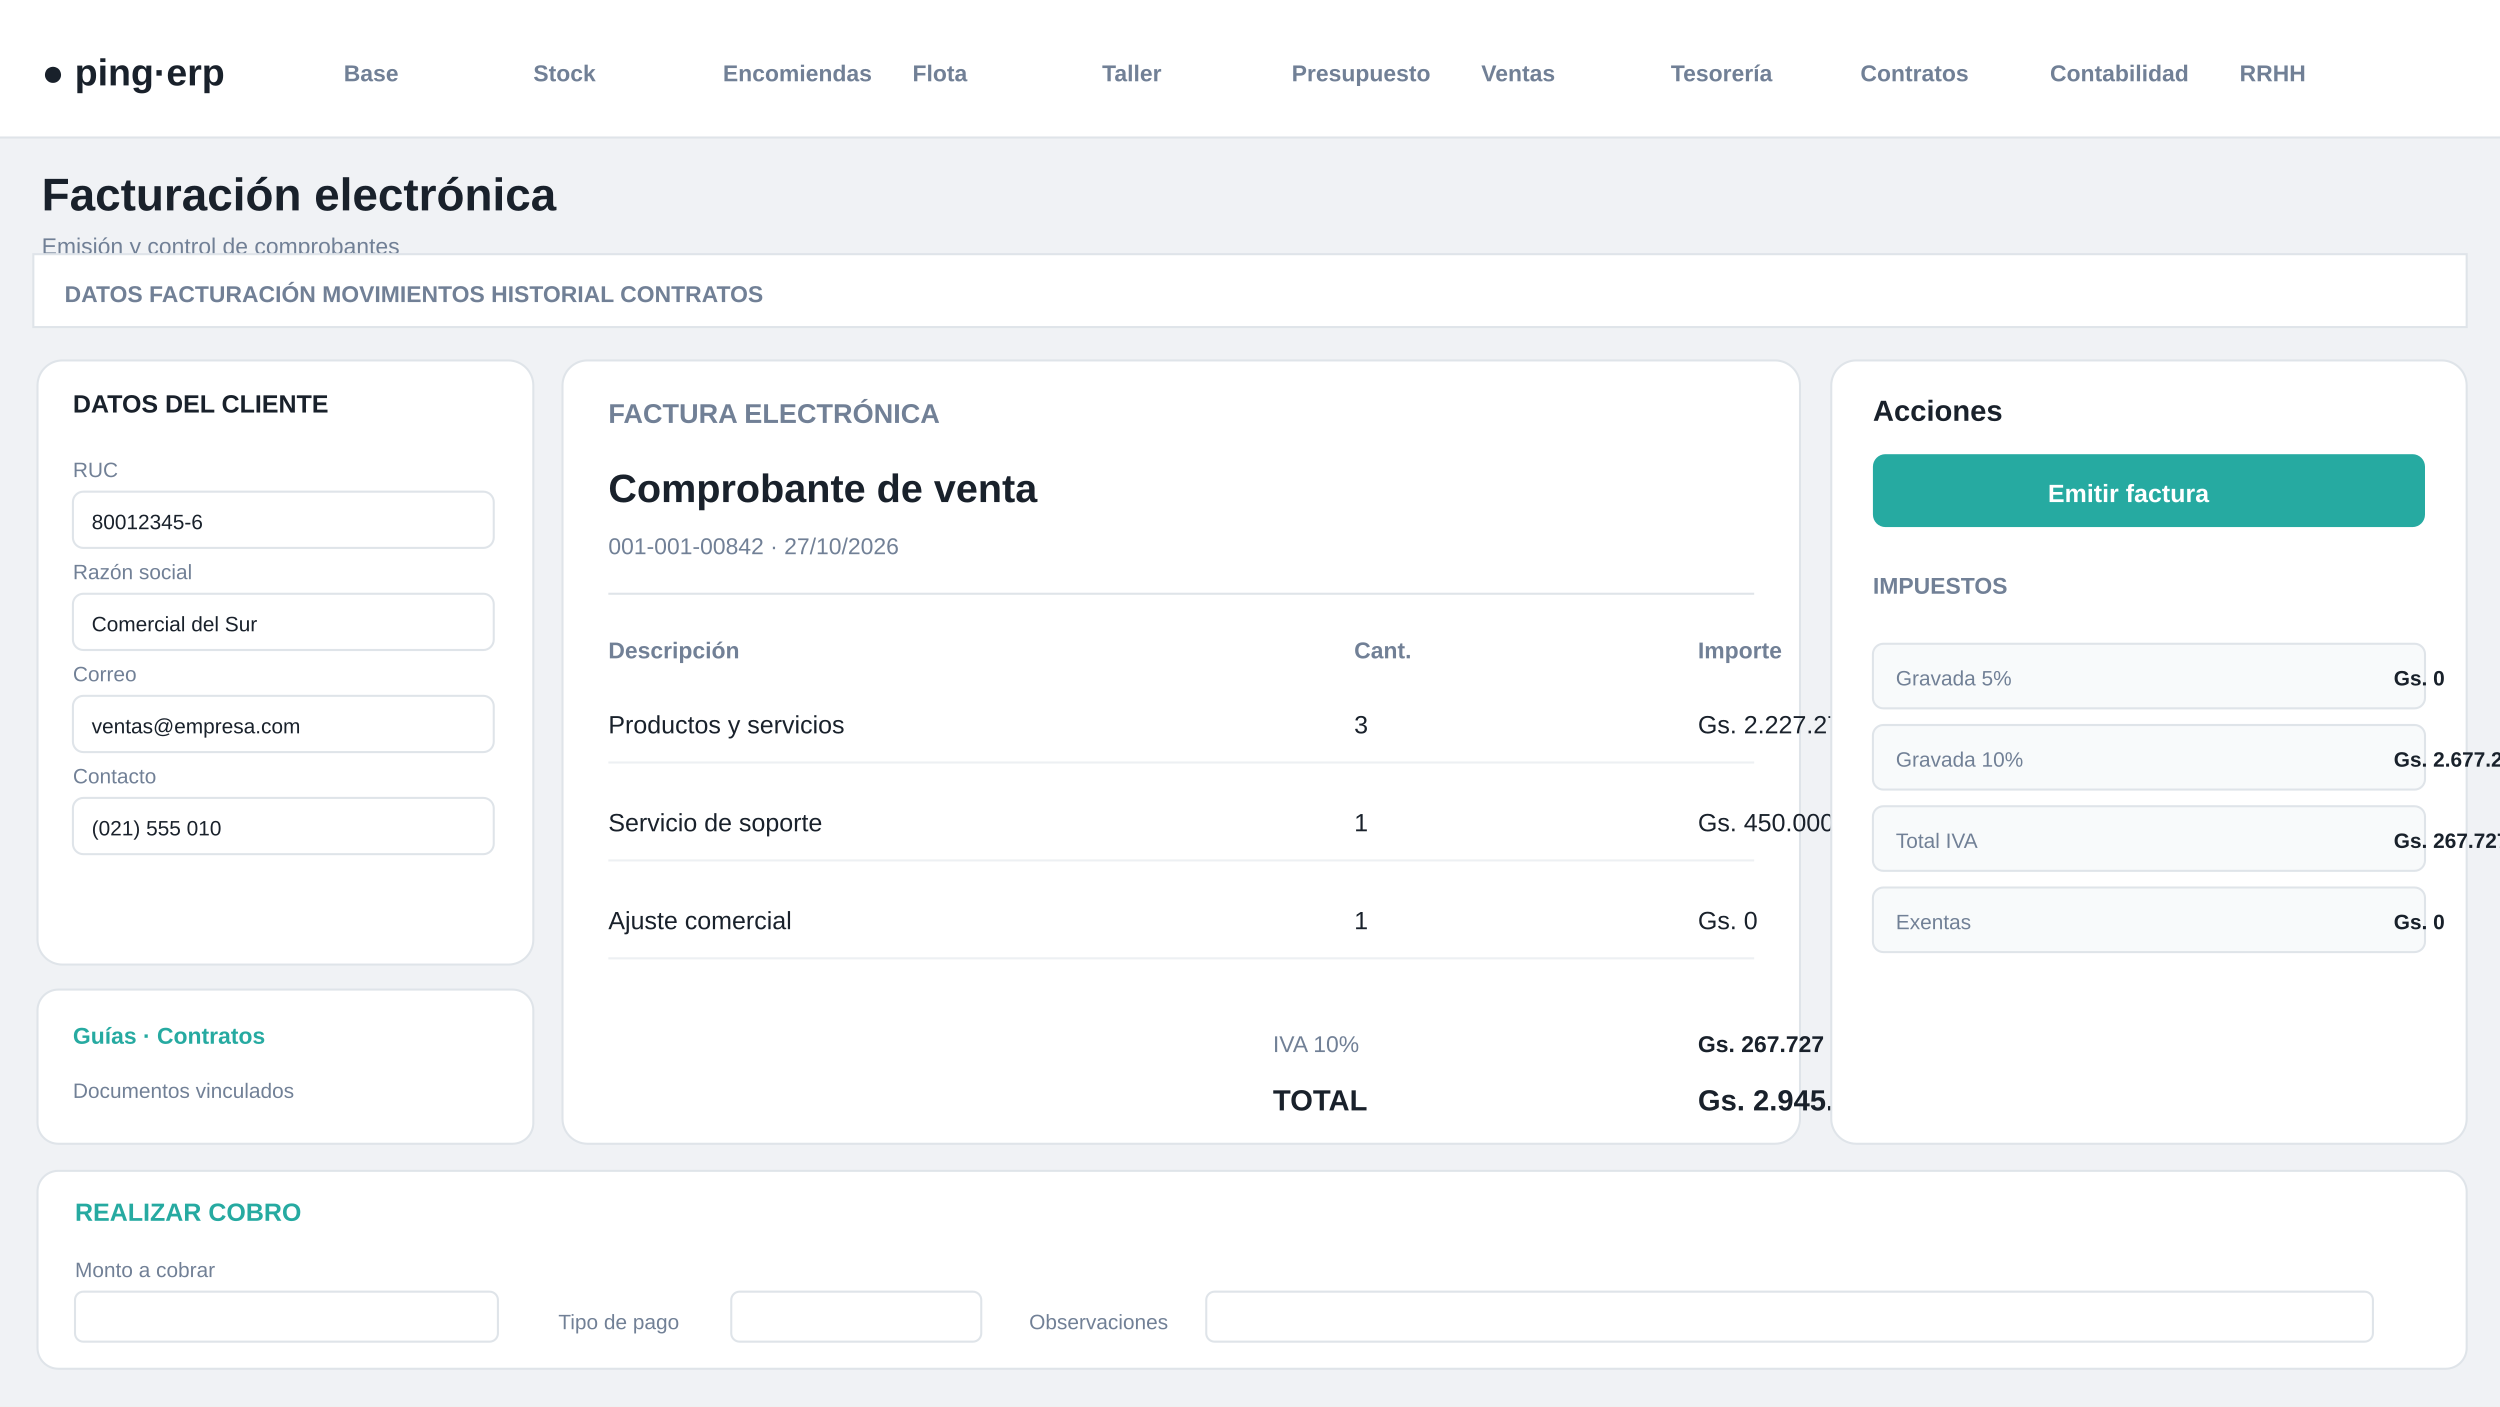
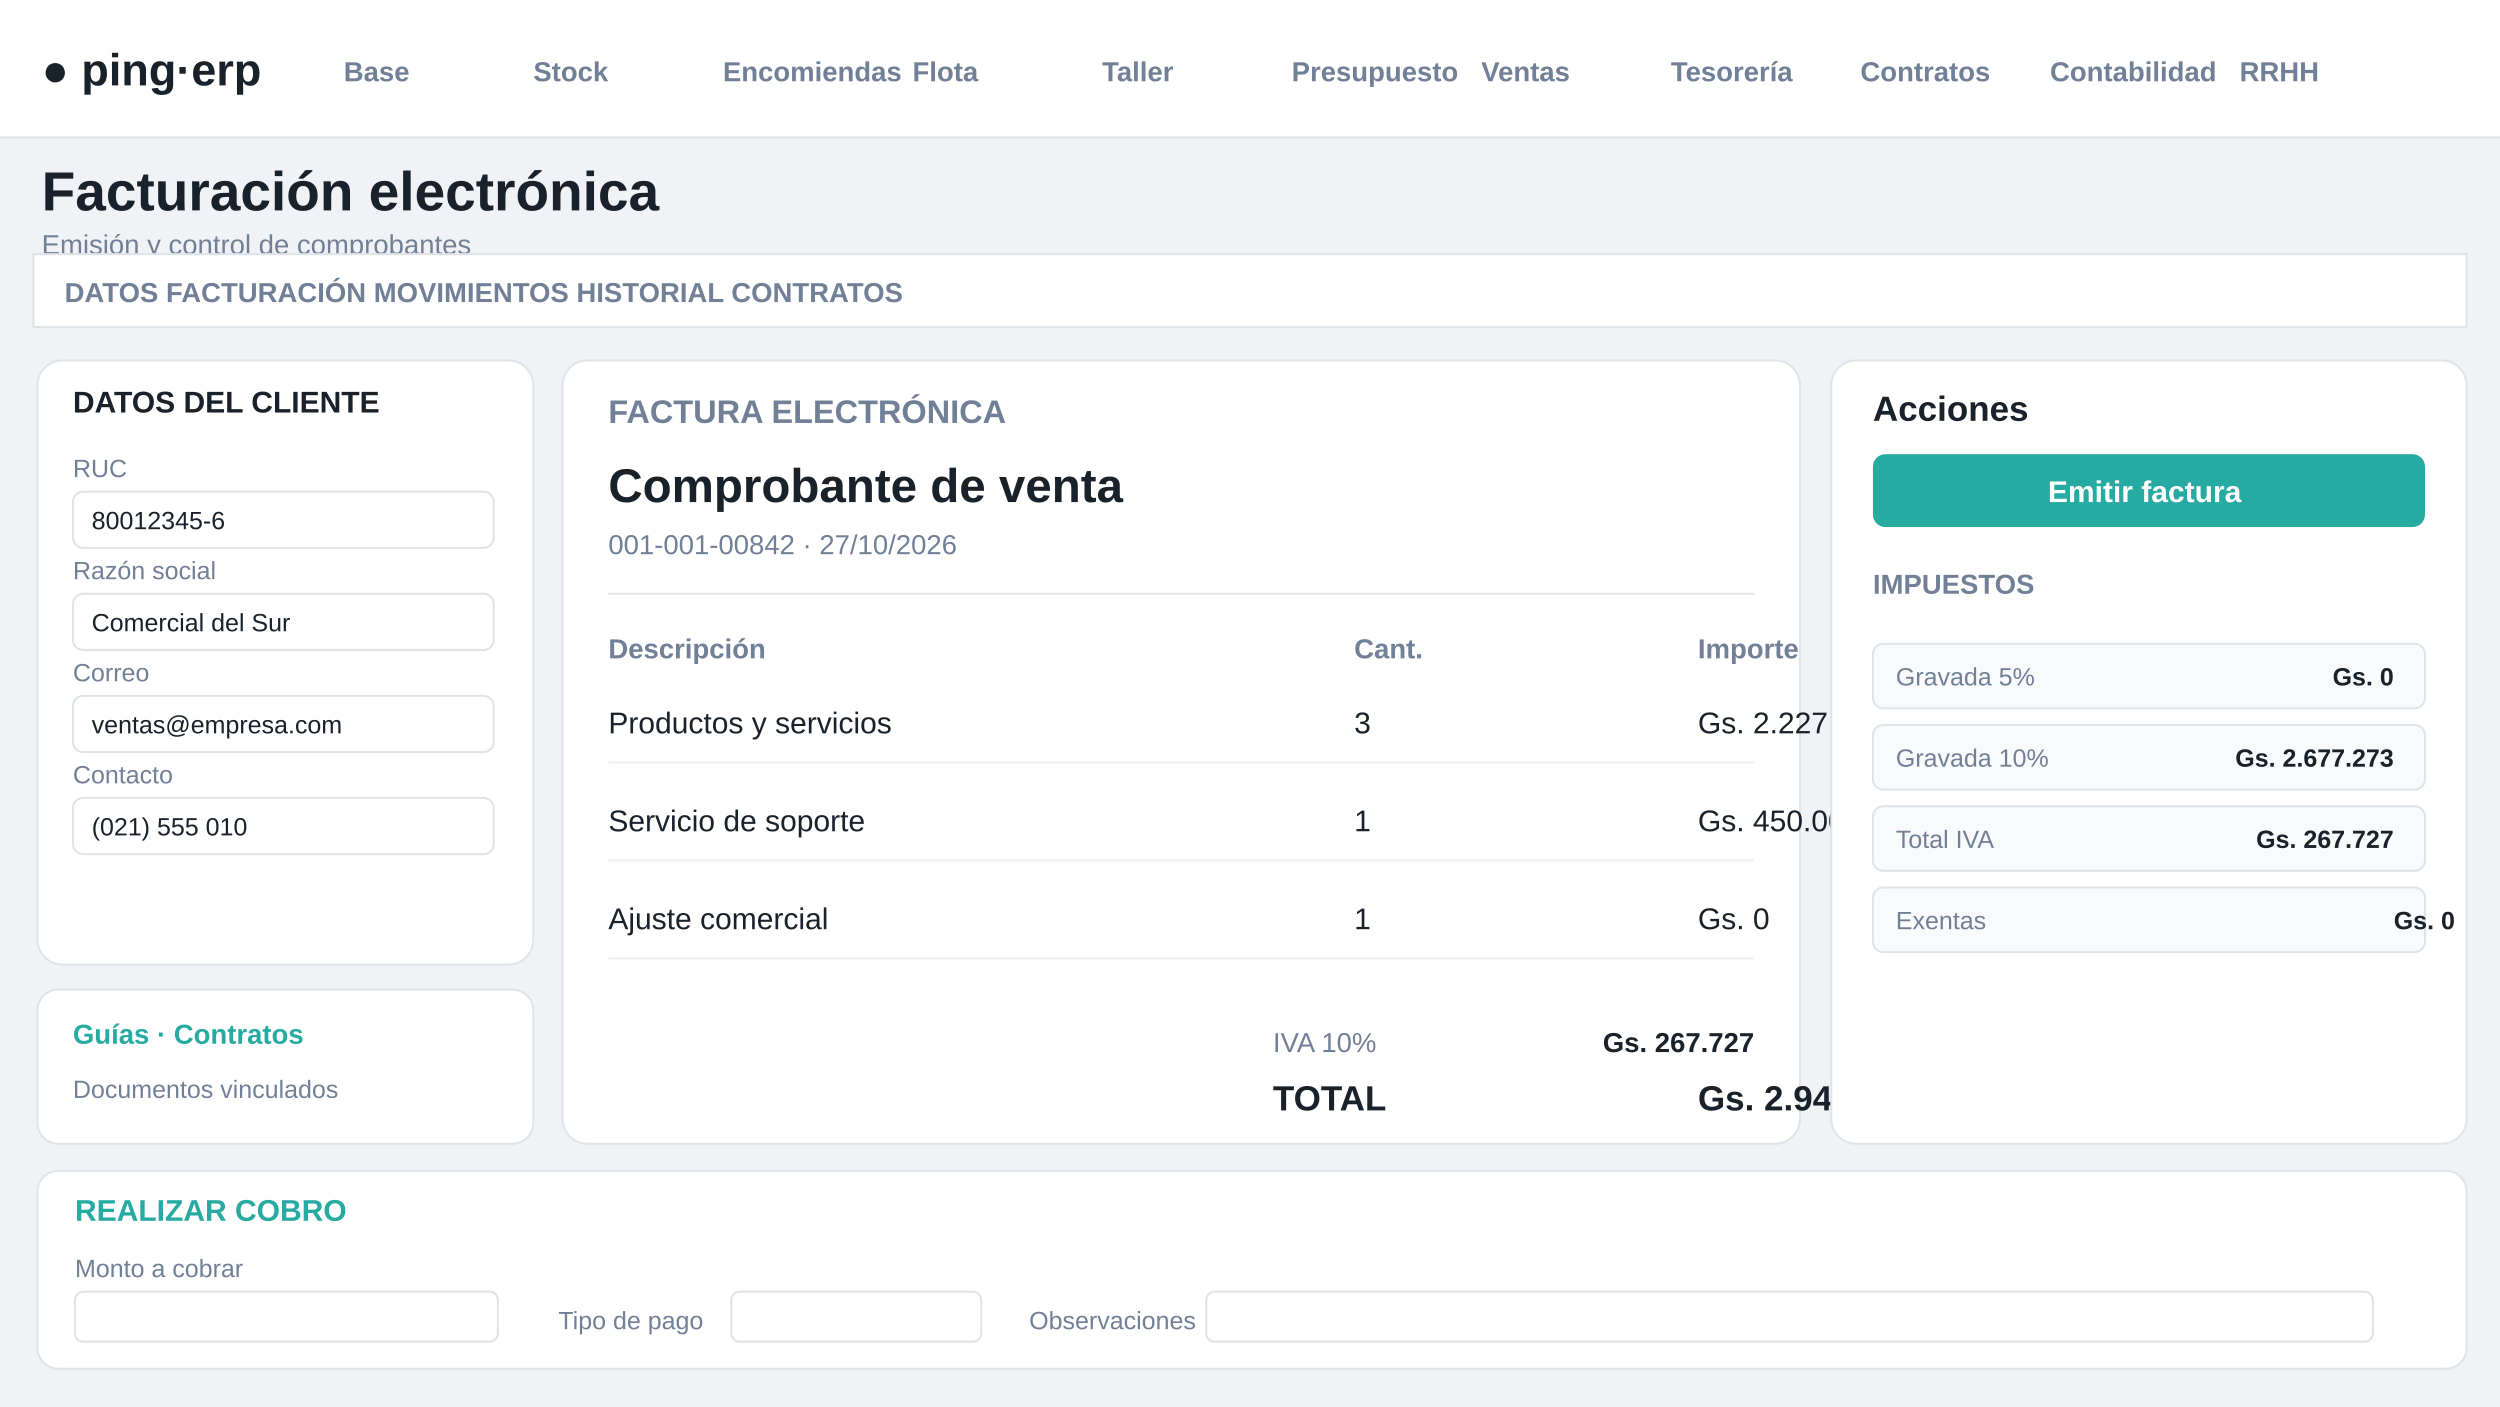
<svg xmlns="http://www.w3.org/2000/svg" viewBox="0 0 1200 675" role="img" aria-label="PingERP facturación electrónica">
  <rect width="1200" height="675" fill="#f0f2f5" />
  <rect x="0" y="0" width="1200" height="66" rx="0" fill="#fff" stroke="none" stroke-width="1" />
-   <text x="20" y="41" font-family="Arial,Helvetica,sans-serif" font-size="18" fill="#19212b" font-weight="700">● ping·erp</text>
-   <text x="165" y="39" font-family="Arial,Helvetica,sans-serif" font-size="11" fill="#718096" font-weight="600">Base</text>
-   <text x="256" y="39" font-family="Arial,Helvetica,sans-serif" font-size="11" fill="#718096" font-weight="600">Stock</text>
-   <text x="347" y="39" font-family="Arial,Helvetica,sans-serif" font-size="11" fill="#718096" font-weight="600">Encomiendas</text>
-   <text x="438" y="39" font-family="Arial,Helvetica,sans-serif" font-size="11" fill="#718096" font-weight="600">Flota</text>
-   <text x="529" y="39" font-family="Arial,Helvetica,sans-serif" font-size="11" fill="#718096" font-weight="600">Taller</text>
-   <text x="620" y="39" font-family="Arial,Helvetica,sans-serif" font-size="11" fill="#718096" font-weight="600">Presupuesto</text>
-   <text x="711" y="39" font-family="Arial,Helvetica,sans-serif" font-size="11" fill="#718096" font-weight="600">Ventas</text>
-   <text x="802" y="39" font-family="Arial,Helvetica,sans-serif" font-size="11" fill="#718096" font-weight="600">Tesorería</text>
-   <text x="893" y="39" font-family="Arial,Helvetica,sans-serif" font-size="11" fill="#718096" font-weight="600">Contratos</text>
-   <text x="984" y="39" font-family="Arial,Helvetica,sans-serif" font-size="11" fill="#718096" font-weight="600">Contabilidad</text>
-   <text x="1075" y="39" font-family="Arial,Helvetica,sans-serif" font-size="11" fill="#718096" font-weight="600">RRHH</text>
+   <text x="20" y="41" font-family="Arial,Helvetica,sans-serif" font-size="21.6" fill="#19212b" font-weight="700">● ping·erp</text>
+   <text x="165" y="39" font-family="Arial,Helvetica,sans-serif" font-size="13.2" fill="#718096" font-weight="600">Base</text>
+   <text x="256" y="39" font-family="Arial,Helvetica,sans-serif" font-size="13.2" fill="#718096" font-weight="600">Stock</text>
+   <text x="347" y="39" font-family="Arial,Helvetica,sans-serif" font-size="13.2" fill="#718096" font-weight="600">Encomiendas</text>
+   <text x="438" y="39" font-family="Arial,Helvetica,sans-serif" font-size="13.2" fill="#718096" font-weight="600">Flota</text>
+   <text x="529" y="39" font-family="Arial,Helvetica,sans-serif" font-size="13.2" fill="#718096" font-weight="600">Taller</text>
+   <text x="620" y="39" font-family="Arial,Helvetica,sans-serif" font-size="13.2" fill="#718096" font-weight="600">Presupuesto</text>
+   <text x="711" y="39" font-family="Arial,Helvetica,sans-serif" font-size="13.2" fill="#718096" font-weight="600">Ventas</text>
+   <text x="802" y="39" font-family="Arial,Helvetica,sans-serif" font-size="13.2" fill="#718096" font-weight="600">Tesorería</text>
+   <text x="893" y="39" font-family="Arial,Helvetica,sans-serif" font-size="13.2" fill="#718096" font-weight="600">Contratos</text>
+   <text x="984" y="39" font-family="Arial,Helvetica,sans-serif" font-size="13.2" fill="#718096" font-weight="600">Contabilidad</text>
+   <text x="1075" y="39" font-family="Arial,Helvetica,sans-serif" font-size="13.2" fill="#718096" font-weight="600">RRHH</text>
  <path d="M0 66H1200" stroke="#dfe4e9" stroke-width="1" />
-   <text x="20" y="101" font-family="Arial,Helvetica,sans-serif" font-size="22" fill="#19212b" font-weight="700">Facturación electrónica</text>
-   <text x="20" y="122" font-family="Arial,Helvetica,sans-serif" font-size="11" fill="#718096" font-weight="400">Emisión y control de comprobantes</text>
+   <text x="20" y="101" font-family="Arial,Helvetica,sans-serif" font-size="26.4" fill="#19212b" font-weight="700">Facturación electrónica</text>
+   <text x="20" y="122" font-family="Arial,Helvetica,sans-serif" font-size="13.2" fill="#718096" font-weight="400">Emisión y control de comprobantes</text>
  <rect x="16" y="122" width="1168" height="35" rx="0" fill="#fff" stroke="#dfe4e9" stroke-width="1" />
-   <text x="31" y="145" font-family="Arial,Helvetica,sans-serif" font-size="11" fill="#718096" font-weight="700">DATOS FACTURACIÓN     MOVIMIENTOS     HISTORIAL     CONTRATOS</text>
+   <text x="31" y="145" font-family="Arial,Helvetica,sans-serif" font-size="13.2" fill="#718096" font-weight="700">DATOS FACTURACIÓN     MOVIMIENTOS     HISTORIAL     CONTRATOS</text>
  <rect x="18" y="173" width="238" height="290" rx="12" fill="#fff" stroke="#dfe4e9" stroke-width="1" />
-   <text x="35" y="198" font-family="Arial,Helvetica,sans-serif" font-size="12" fill="#19212b" font-weight="700">DATOS DEL CLIENTE</text>
-   <text x="35" y="229" font-family="Arial,Helvetica,sans-serif" font-size="10" fill="#718096" font-weight="400">RUC</text>
+   <text x="35" y="198" font-family="Arial,Helvetica,sans-serif" font-size="14.4" fill="#19212b" font-weight="700">DATOS DEL CLIENTE</text>
+   <text x="35" y="229" font-family="Arial,Helvetica,sans-serif" font-size="12" fill="#718096" font-weight="400">RUC</text>
  <rect x="35" y="236" width="202" height="27" rx="5" fill="#fff" stroke="#dfe4e9" stroke-width="1" />
-   <text x="44" y="254" font-family="Arial,Helvetica,sans-serif" font-size="10" fill="#19212b" font-weight="400">80012345-6</text>
-   <text x="35" y="278" font-family="Arial,Helvetica,sans-serif" font-size="10" fill="#718096" font-weight="400">Razón social</text>
+   <text x="44" y="254" font-family="Arial,Helvetica,sans-serif" font-size="12" fill="#19212b" font-weight="400">80012345-6</text>
+   <text x="35" y="278" font-family="Arial,Helvetica,sans-serif" font-size="12" fill="#718096" font-weight="400">Razón social</text>
  <rect x="35" y="285" width="202" height="27" rx="5" fill="#fff" stroke="#dfe4e9" stroke-width="1" />
-   <text x="44" y="303" font-family="Arial,Helvetica,sans-serif" font-size="10" fill="#19212b" font-weight="400">Comercial del Sur</text>
-   <text x="35" y="327" font-family="Arial,Helvetica,sans-serif" font-size="10" fill="#718096" font-weight="400">Correo</text>
+   <text x="44" y="303" font-family="Arial,Helvetica,sans-serif" font-size="12" fill="#19212b" font-weight="400">Comercial del Sur</text>
+   <text x="35" y="327" font-family="Arial,Helvetica,sans-serif" font-size="12" fill="#718096" font-weight="400">Correo</text>
  <rect x="35" y="334" width="202" height="27" rx="5" fill="#fff" stroke="#dfe4e9" stroke-width="1" />
-   <text x="44" y="352" font-family="Arial,Helvetica,sans-serif" font-size="10" fill="#19212b" font-weight="400">ventas@empresa.com</text>
-   <text x="35" y="376" font-family="Arial,Helvetica,sans-serif" font-size="10" fill="#718096" font-weight="400">Contacto</text>
+   <text x="44" y="352" font-family="Arial,Helvetica,sans-serif" font-size="12" fill="#19212b" font-weight="400">ventas@empresa.com</text>
+   <text x="35" y="376" font-family="Arial,Helvetica,sans-serif" font-size="12" fill="#718096" font-weight="400">Contacto</text>
  <rect x="35" y="383" width="202" height="27" rx="5" fill="#fff" stroke="#dfe4e9" stroke-width="1" />
-   <text x="44" y="401" font-family="Arial,Helvetica,sans-serif" font-size="10" fill="#19212b" font-weight="400">(021) 555 010</text>
+   <text x="44" y="401" font-family="Arial,Helvetica,sans-serif" font-size="12" fill="#19212b" font-weight="400">(021) 555 010</text>
  <rect x="18" y="475" width="238" height="74" rx="10" fill="#fff" stroke="#dfe4e9" stroke-width="1" />
-   <text x="35" y="501" font-family="Arial,Helvetica,sans-serif" font-size="11" fill="#26aaa1" font-weight="700">Guías   ·   Contratos</text>
-   <text x="35" y="527" font-family="Arial,Helvetica,sans-serif" font-size="10" fill="#718096" font-weight="400">Documentos vinculados</text>
+   <text x="35" y="501" font-family="Arial,Helvetica,sans-serif" font-size="13.2" fill="#26aaa1" font-weight="700">Guías   ·   Contratos</text>
+   <text x="35" y="527" font-family="Arial,Helvetica,sans-serif" font-size="12" fill="#718096" font-weight="400">Documentos vinculados</text>
  <rect x="270" y="173" width="594" height="376" rx="12" fill="#fff" stroke="#dfe4e9" stroke-width="1" />
-   <text x="292" y="203" font-family="Arial,Helvetica,sans-serif" font-size="13" fill="#718096" font-weight="700">FACTURA ELECTRÓNICA</text>
-   <text x="292" y="241" font-family="Arial,Helvetica,sans-serif" font-size="19" fill="#19212b" font-weight="700">Comprobante de venta</text>
-   <text x="292" y="266" font-family="Arial,Helvetica,sans-serif" font-size="11" fill="#718096" font-weight="400">001-001-00842     ·     27/10/2026</text>
+   <text x="292" y="203" font-family="Arial,Helvetica,sans-serif" font-size="15.6" fill="#718096" font-weight="700">FACTURA ELECTRÓNICA</text>
+   <text x="292" y="241" font-family="Arial,Helvetica,sans-serif" font-size="22.8" fill="#19212b" font-weight="700">Comprobante de venta</text>
+   <text x="292" y="266" font-family="Arial,Helvetica,sans-serif" font-size="13.2" fill="#718096" font-weight="400">001-001-00842     ·     27/10/2026</text>
  <path d="M292 285H842" stroke="#dfe4e9" stroke-width="1" />
-   <text x="292" y="316" font-family="Arial,Helvetica,sans-serif" font-size="11" fill="#718096" font-weight="700">Descripción</text>
-   <text x="650" y="316" font-family="Arial,Helvetica,sans-serif" font-size="11" fill="#718096" font-weight="700">Cant.</text>
-   <text x="815" y="316" font-family="Arial,Helvetica,sans-serif" font-size="11" fill="#718096" font-weight="700">Importe</text>
-   <text x="292" y="352" font-family="Arial,Helvetica,sans-serif" font-size="12" fill="#19212b" font-weight="400">Productos y servicios</text>
-   <text x="650" y="352" font-family="Arial,Helvetica,sans-serif" font-size="12" fill="#19212b" font-weight="400">3</text>
-   <text x="815" y="352" font-family="Arial,Helvetica,sans-serif" font-size="12" fill="#19212b" font-weight="400">Gs. 2.227.273</text>
+   <text x="292" y="316" font-family="Arial,Helvetica,sans-serif" font-size="13.2" fill="#718096" font-weight="700">Descripción</text>
+   <text x="650" y="316" font-family="Arial,Helvetica,sans-serif" font-size="13.2" fill="#718096" font-weight="700">Cant.</text>
+   <text x="815" y="316" font-family="Arial,Helvetica,sans-serif" font-size="13.2" fill="#718096" font-weight="700">Importe</text>
+   <text x="292" y="352" font-family="Arial,Helvetica,sans-serif" font-size="14.4" fill="#19212b" font-weight="400">Productos y servicios</text>
+   <text x="650" y="352" font-family="Arial,Helvetica,sans-serif" font-size="14.4" fill="#19212b" font-weight="400">3</text>
+   <text x="815" y="352" font-family="Arial,Helvetica,sans-serif" font-size="14.4" fill="#19212b" font-weight="400">Gs. 2.227.273</text>
  <path d="M292 366H842" stroke="#edf0f3" stroke-width="1" />
-   <text x="292" y="399" font-family="Arial,Helvetica,sans-serif" font-size="12" fill="#19212b" font-weight="400">Servicio de soporte</text>
-   <text x="650" y="399" font-family="Arial,Helvetica,sans-serif" font-size="12" fill="#19212b" font-weight="400">1</text>
-   <text x="815" y="399" font-family="Arial,Helvetica,sans-serif" font-size="12" fill="#19212b" font-weight="400">Gs. 450.000</text>
+   <text x="292" y="399" font-family="Arial,Helvetica,sans-serif" font-size="14.4" fill="#19212b" font-weight="400">Servicio de soporte</text>
+   <text x="650" y="399" font-family="Arial,Helvetica,sans-serif" font-size="14.4" fill="#19212b" font-weight="400">1</text>
+   <text x="815" y="399" font-family="Arial,Helvetica,sans-serif" font-size="14.4" fill="#19212b" font-weight="400">Gs. 450.000</text>
  <path d="M292 413H842" stroke="#edf0f3" stroke-width="1" />
-   <text x="292" y="446" font-family="Arial,Helvetica,sans-serif" font-size="12" fill="#19212b" font-weight="400">Ajuste comercial</text>
-   <text x="650" y="446" font-family="Arial,Helvetica,sans-serif" font-size="12" fill="#19212b" font-weight="400">1</text>
-   <text x="815" y="446" font-family="Arial,Helvetica,sans-serif" font-size="12" fill="#19212b" font-weight="400">Gs. 0</text>
+   <text x="292" y="446" font-family="Arial,Helvetica,sans-serif" font-size="14.4" fill="#19212b" font-weight="400">Ajuste comercial</text>
+   <text x="650" y="446" font-family="Arial,Helvetica,sans-serif" font-size="14.4" fill="#19212b" font-weight="400">1</text>
+   <text x="815" y="446" font-family="Arial,Helvetica,sans-serif" font-size="14.4" fill="#19212b" font-weight="400">Gs. 0</text>
  <path d="M292 460H842" stroke="#edf0f3" stroke-width="1" />
-   <text x="611" y="505" font-family="Arial,Helvetica,sans-serif" font-size="11" fill="#718096" font-weight="400">IVA 10%</text>
-   <text x="815" y="505" font-family="Arial,Helvetica,sans-serif" font-size="11" fill="#19212b" font-weight="700">Gs. 267.727</text>
-   <text x="611" y="533" font-family="Arial,Helvetica,sans-serif" font-size="14" fill="#19212b" font-weight="700">TOTAL</text>
-   <text x="815" y="533" font-family="Arial,Helvetica,sans-serif" font-size="14" fill="#19212b" font-weight="700">Gs. 2.945.000</text>
+   <text x="611" y="505" font-family="Arial,Helvetica,sans-serif" font-size="13.2" fill="#718096" font-weight="400">IVA 10%</text>
+   <text x="842" y="505" text-anchor="end" font-family="Arial,Helvetica,sans-serif" font-size="13.2" fill="#19212b" font-weight="700">Gs. 267.727</text>
+   <text x="611" y="533" font-family="Arial,Helvetica,sans-serif" font-size="16.8" fill="#19212b" font-weight="700">TOTAL</text>
+   <text x="815" y="533" font-family="Arial,Helvetica,sans-serif" font-size="16.8" fill="#19212b" font-weight="700">Gs. 2.945.000</text>
  <rect x="879" y="173" width="305" height="376" rx="12" fill="#fff" stroke="#dfe4e9" stroke-width="1" />
-   <text x="899" y="202" font-family="Arial,Helvetica,sans-serif" font-size="14" fill="#19212b" font-weight="700">Acciones</text>
+   <text x="899" y="202" font-family="Arial,Helvetica,sans-serif" font-size="16.8" fill="#19212b" font-weight="700">Acciones</text>
  <rect x="899" y="218" width="265" height="35" rx="6" fill="#26aaa1" stroke="none" stroke-width="1" />
-   <text x="983" y="241" font-family="Arial,Helvetica,sans-serif" font-size="12" fill="#fff" font-weight="700">Emitir factura</text>
-   <text x="899" y="285" font-family="Arial,Helvetica,sans-serif" font-size="11" fill="#718096" font-weight="700">IMPUESTOS</text>
+   <text x="983" y="241" font-family="Arial,Helvetica,sans-serif" font-size="14.4" fill="#fff" font-weight="700">Emitir factura</text>
+   <text x="899" y="285" font-family="Arial,Helvetica,sans-serif" font-size="13.2" fill="#718096" font-weight="700">IMPUESTOS</text>
  <rect x="899" y="309" width="265" height="31" rx="5" fill="#f8fafb" stroke="#dfe4e9" stroke-width="1" />
-   <text x="910" y="329" font-family="Arial,Helvetica,sans-serif" font-size="10" fill="#718096" font-weight="400">Gravada 5%</text>
-   <text x="1149" y="329" font-family="Arial,Helvetica,sans-serif" font-size="10" fill="#19212b" font-weight="700">Gs. 0</text>
+   <text x="910" y="329" font-family="Arial,Helvetica,sans-serif" font-size="12" fill="#718096" font-weight="400">Gravada 5%</text>
+   <text x="1149" y="329" text-anchor="end" font-family="Arial,Helvetica,sans-serif" font-size="12" fill="#19212b" font-weight="700">Gs. 0</text>
  <rect x="899" y="348" width="265" height="31" rx="5" fill="#f8fafb" stroke="#dfe4e9" stroke-width="1" />
-   <text x="910" y="368" font-family="Arial,Helvetica,sans-serif" font-size="10" fill="#718096" font-weight="400">Gravada 10%</text>
-   <text x="1149" y="368" font-family="Arial,Helvetica,sans-serif" font-size="10" fill="#19212b" font-weight="700">Gs. 2.677.273</text>
+   <text x="910" y="368" font-family="Arial,Helvetica,sans-serif" font-size="12" fill="#718096" font-weight="400">Gravada 10%</text>
+   <text x="1149" y="368" text-anchor="end" font-family="Arial,Helvetica,sans-serif" font-size="12" fill="#19212b" font-weight="700">Gs. 2.677.273</text>
  <rect x="899" y="387" width="265" height="31" rx="5" fill="#f8fafb" stroke="#dfe4e9" stroke-width="1" />
-   <text x="910" y="407" font-family="Arial,Helvetica,sans-serif" font-size="10" fill="#718096" font-weight="400">Total IVA</text>
-   <text x="1149" y="407" font-family="Arial,Helvetica,sans-serif" font-size="10" fill="#19212b" font-weight="700">Gs. 267.727</text>
+   <text x="910" y="407" font-family="Arial,Helvetica,sans-serif" font-size="12" fill="#718096" font-weight="400">Total IVA</text>
+   <text x="1149" y="407" text-anchor="end" font-family="Arial,Helvetica,sans-serif" font-size="12" fill="#19212b" font-weight="700">Gs. 267.727</text>
  <rect x="899" y="426" width="265" height="31" rx="5" fill="#f8fafb" stroke="#dfe4e9" stroke-width="1" />
-   <text x="910" y="446" font-family="Arial,Helvetica,sans-serif" font-size="10" fill="#718096" font-weight="400">Exentas</text>
-   <text x="1149" y="446" font-family="Arial,Helvetica,sans-serif" font-size="10" fill="#19212b" font-weight="700">Gs. 0</text>
+   <text x="910" y="446" font-family="Arial,Helvetica,sans-serif" font-size="12" fill="#718096" font-weight="400">Exentas</text>
+   <text x="1149" y="446" font-family="Arial,Helvetica,sans-serif" font-size="12" fill="#19212b" font-weight="700">Gs. 0</text>
  <rect x="18" y="562" width="1166" height="95" rx="10" fill="#fff" stroke="#dfe4e9" stroke-width="1" />
-   <text x="36" y="586" font-family="Arial,Helvetica,sans-serif" font-size="12" fill="#26aaa1" font-weight="700">REALIZAR COBRO</text>
-   <text x="36" y="613" font-family="Arial,Helvetica,sans-serif" font-size="10" fill="#718096" font-weight="400">Monto a cobrar</text>
+   <text x="36" y="586" font-family="Arial,Helvetica,sans-serif" font-size="14.4" fill="#26aaa1" font-weight="700">REALIZAR COBRO</text>
+   <text x="36" y="613" font-family="Arial,Helvetica,sans-serif" font-size="12" fill="#718096" font-weight="400">Monto a cobrar</text>
  <rect x="36" y="620" width="203" height="24" rx="4" fill="#fff" stroke="#dfe4e9" stroke-width="1" />
-   <text x="268" y="638" font-family="Arial,Helvetica,sans-serif" font-size="10" fill="#718096" font-weight="400">Tipo de pago</text>
+   <text x="268" y="638" font-family="Arial,Helvetica,sans-serif" font-size="12" fill="#718096" font-weight="400">Tipo de pago</text>
  <rect x="351" y="620" width="120" height="24" rx="4" fill="#fff" stroke="#dfe4e9" stroke-width="1" />
-   <text x="494" y="638" font-family="Arial,Helvetica,sans-serif" font-size="10" fill="#718096" font-weight="400">Observaciones</text>
+   <text x="494" y="638" font-family="Arial,Helvetica,sans-serif" font-size="12" fill="#718096" font-weight="400">Observaciones</text>
  <rect x="579" y="620" width="560" height="24" rx="4" fill="#fff" stroke="#dfe4e9" stroke-width="1" />
</svg>
